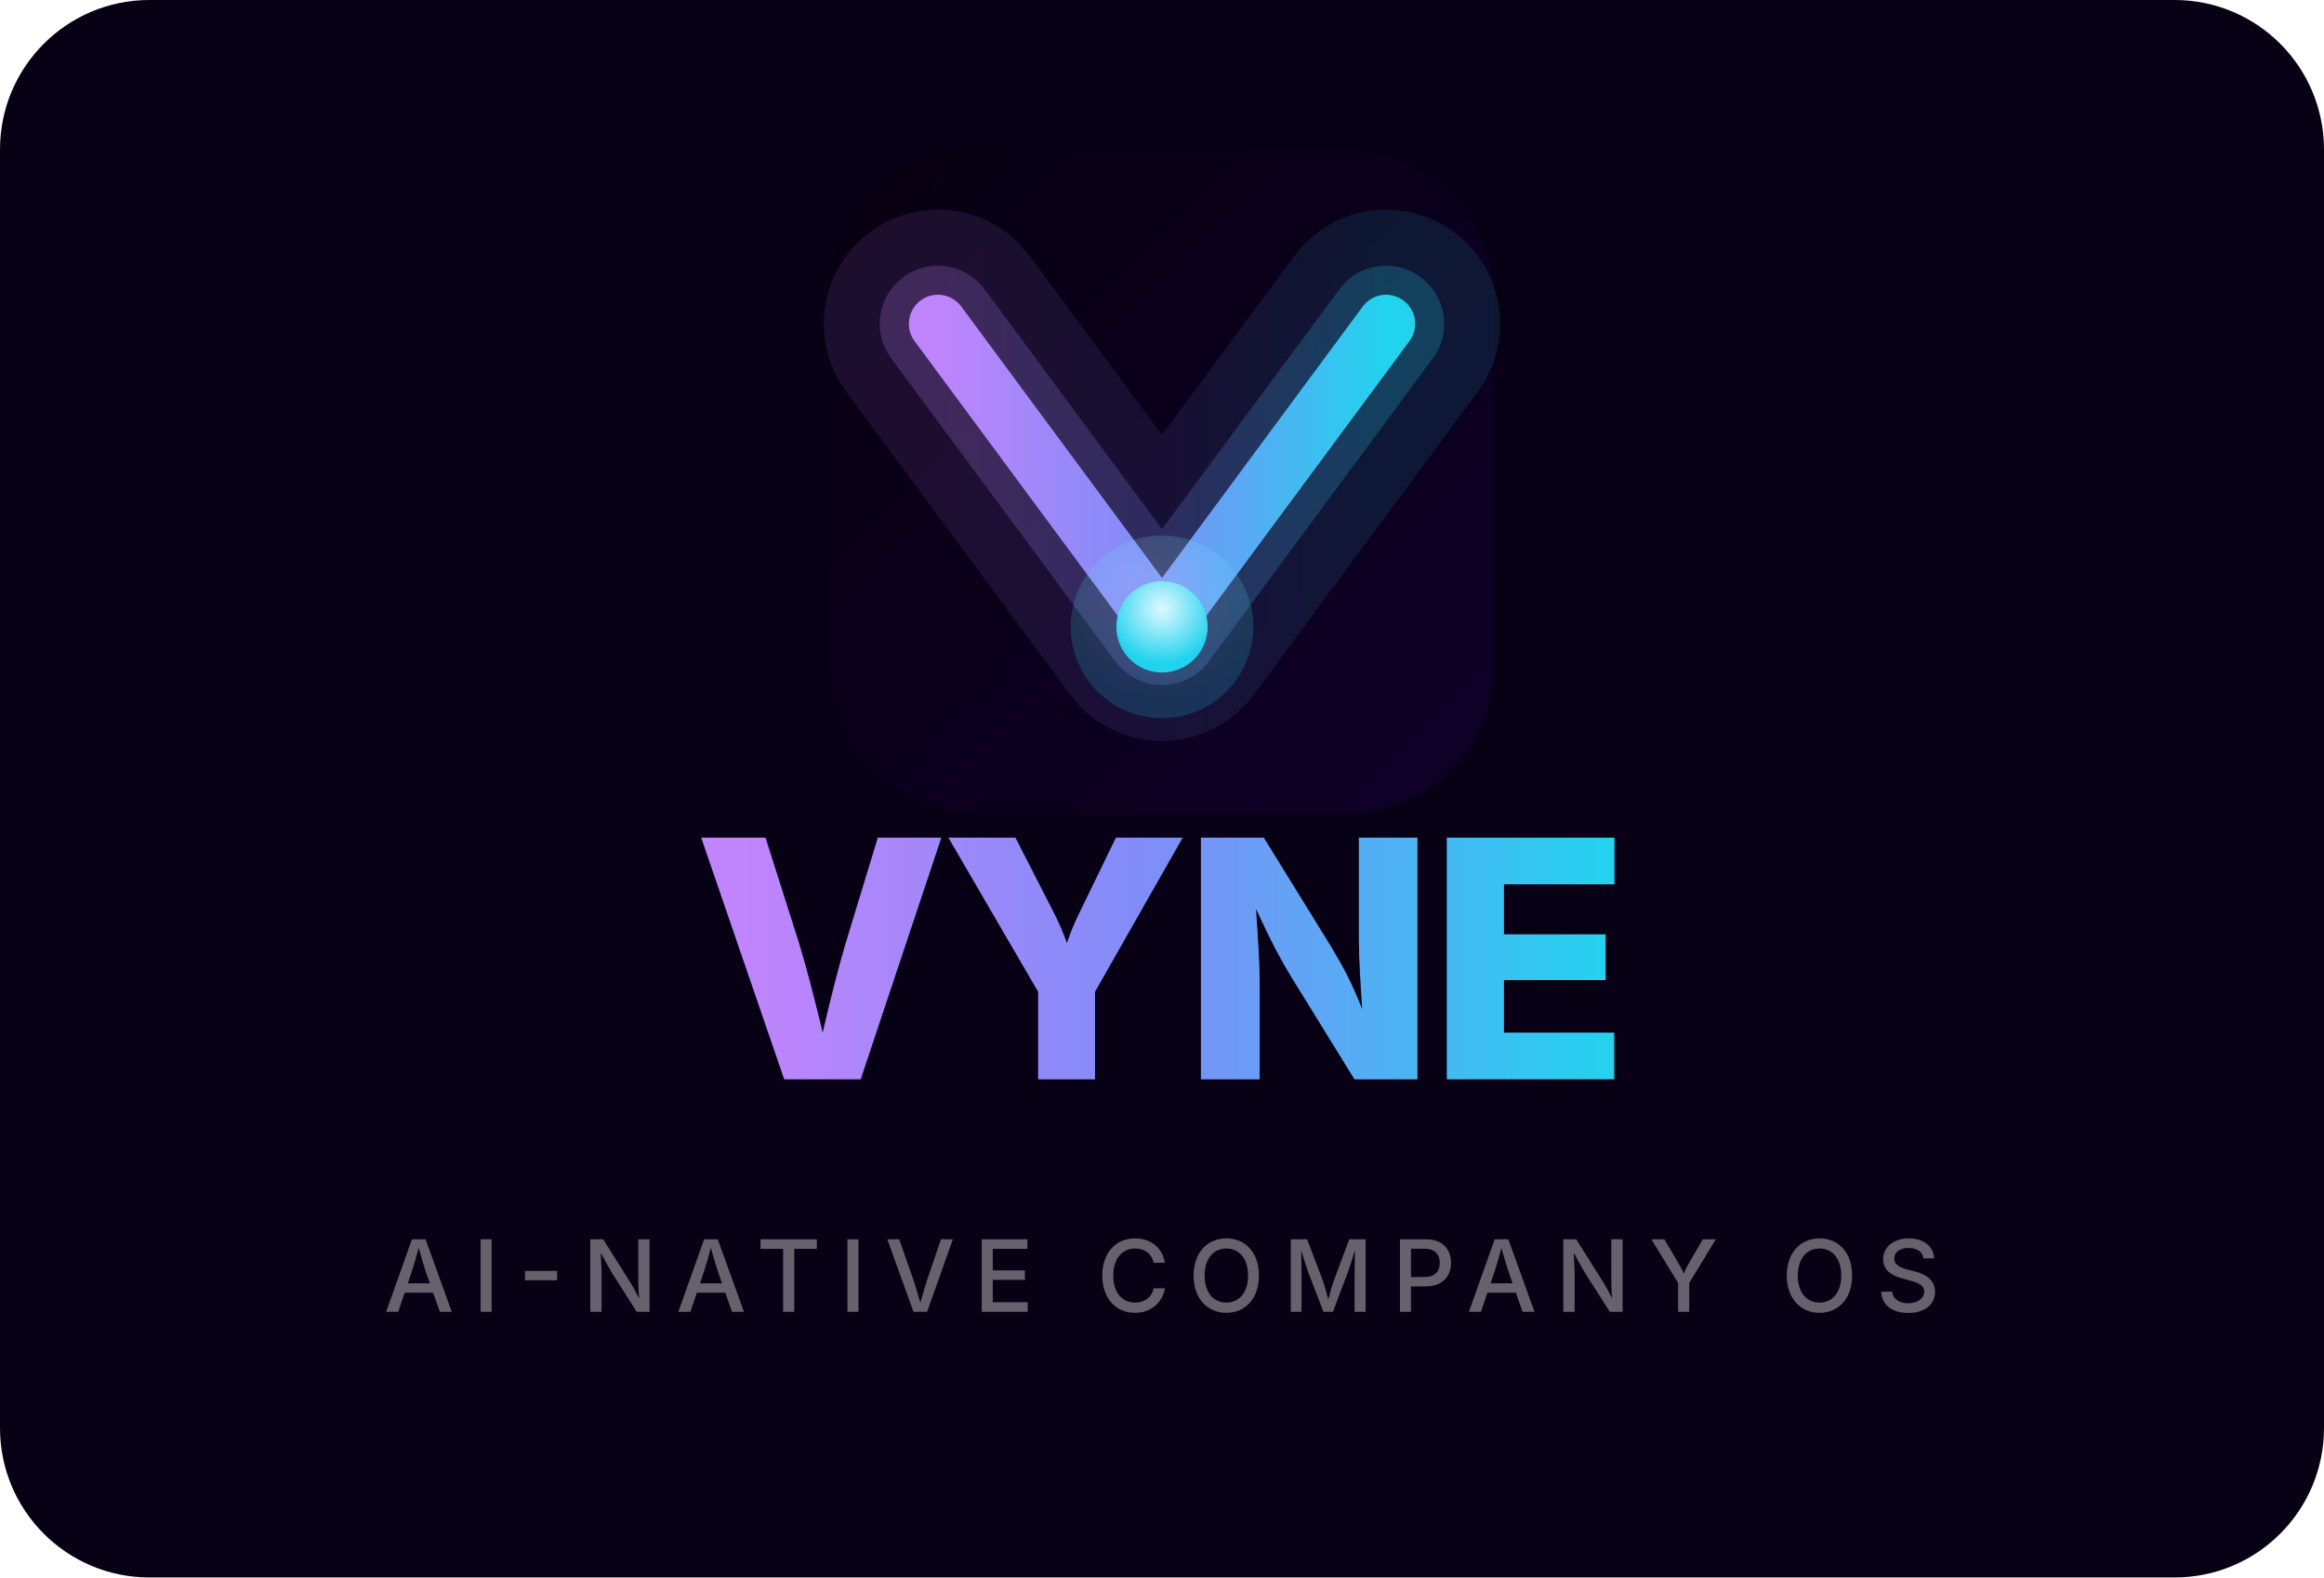
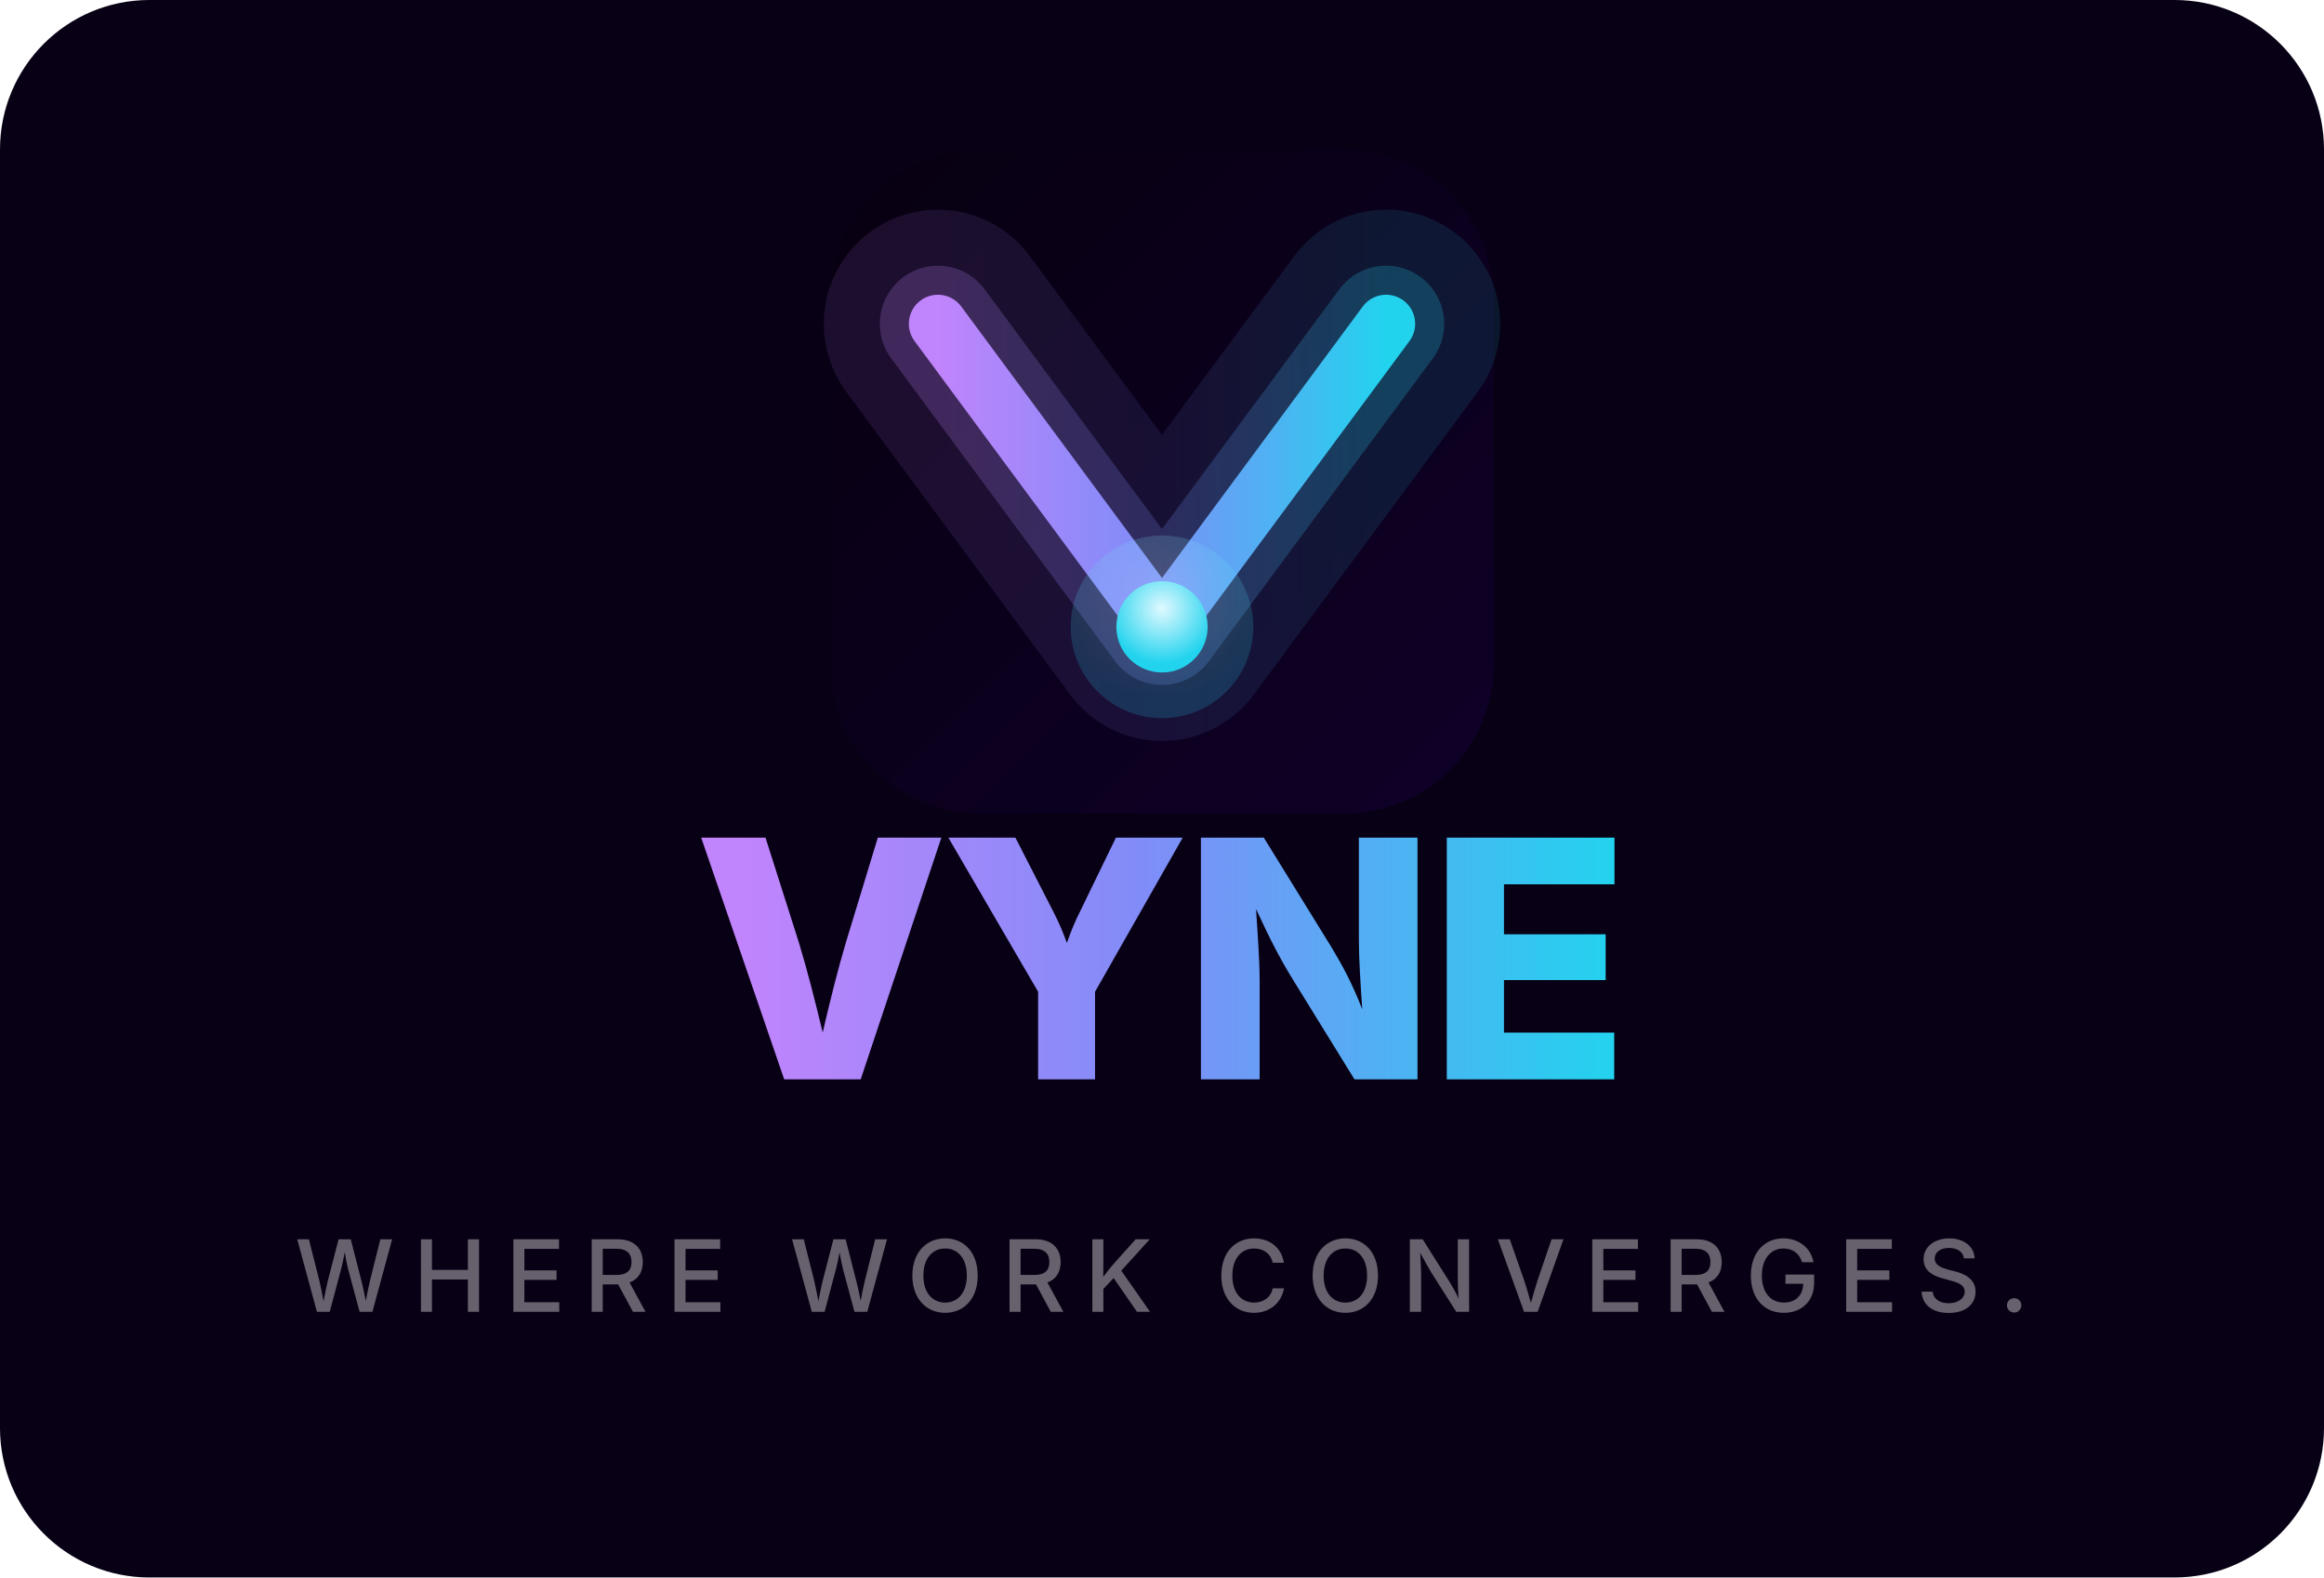
<svg xmlns="http://www.w3.org/2000/svg" width="280" height="190" viewBox="0 0 280 190" fill="none">
  <rect width="280" height="190" rx="18" fill="#080014" />
  <g transform="translate(100, 18)">
    <rect width="80" height="80" rx="18" fill="url(#sibg)" />
    <path d="M13 21 L40 57.5 L67 21" stroke="url(#svg)" stroke-width="27.5" stroke-linecap="round" stroke-linejoin="round" fill="none" opacity="0.11" />
    <path d="M13 21 L40 57.5 L67 21" stroke="url(#svg)" stroke-width="14" stroke-linecap="round" stroke-linejoin="round" fill="none" opacity="0.22" />
    <path d="M13 21 L40 57.5 L67 21" stroke="url(#svg)" stroke-width="7" stroke-linecap="round" stroke-linejoin="round" fill="none" />
    <circle cx="40" cy="57.5" r="11" fill="url(#sdg)" opacity="0.18" />
    <circle cx="40" cy="57.5" r="5.5" fill="url(#sdg)" />
  </g>
  <text x="140" y="130" text-anchor="middle" font-family="system-ui, -apple-system, 'Segoe UI', sans-serif" font-size="40" font-weight="800" letter-spacing="-1" fill="url(#stg)">VYNE</text>
-   <text x="140" y="158" text-anchor="middle" font-family="system-ui, -apple-system, 'Segoe UI', sans-serif" font-size="12" font-weight="500" letter-spacing="2.2" fill="rgba(255,255,255,0.38)">AI-NATIVE COMPANY OS</text>
+   <text x="140" y="158" text-anchor="middle" font-family="system-ui, -apple-system, 'Segoe UI', sans-serif" font-size="12" font-weight="500" letter-spacing="2.2" fill="rgba(255,255,255,0.38)">WHERE WORK CONVERGES.</text>
  <defs>
    <linearGradient id="sibg" x1="0" y1="0" x2="80" y2="80" gradientUnits="userSpaceOnUse">
      <stop stop-color="#070010" />
      <stop offset="1" stop-color="#0F0028" />
    </linearGradient>
    <linearGradient id="svg" x1="13" y1="21" x2="67" y2="21" gradientUnits="userSpaceOnUse">
      <stop stop-color="#C084FC" />
      <stop offset="0.45" stop-color="#818CF8" />
      <stop offset="1" stop-color="#22D3EE" />
    </linearGradient>
    <radialGradient id="sdg" cx="50%" cy="30%" r="60%">
      <stop stop-color="#E0F9FF" />
      <stop offset="1" stop-color="#22D3EE" />
    </radialGradient>
    <linearGradient id="stg" x1="90" y1="0" x2="195" y2="0" gradientUnits="userSpaceOnUse">
      <stop stop-color="#C084FC" />
      <stop offset="0.45" stop-color="#818CF8" />
      <stop offset="1" stop-color="#22D3EE" />
    </linearGradient>
  </defs>
</svg>
